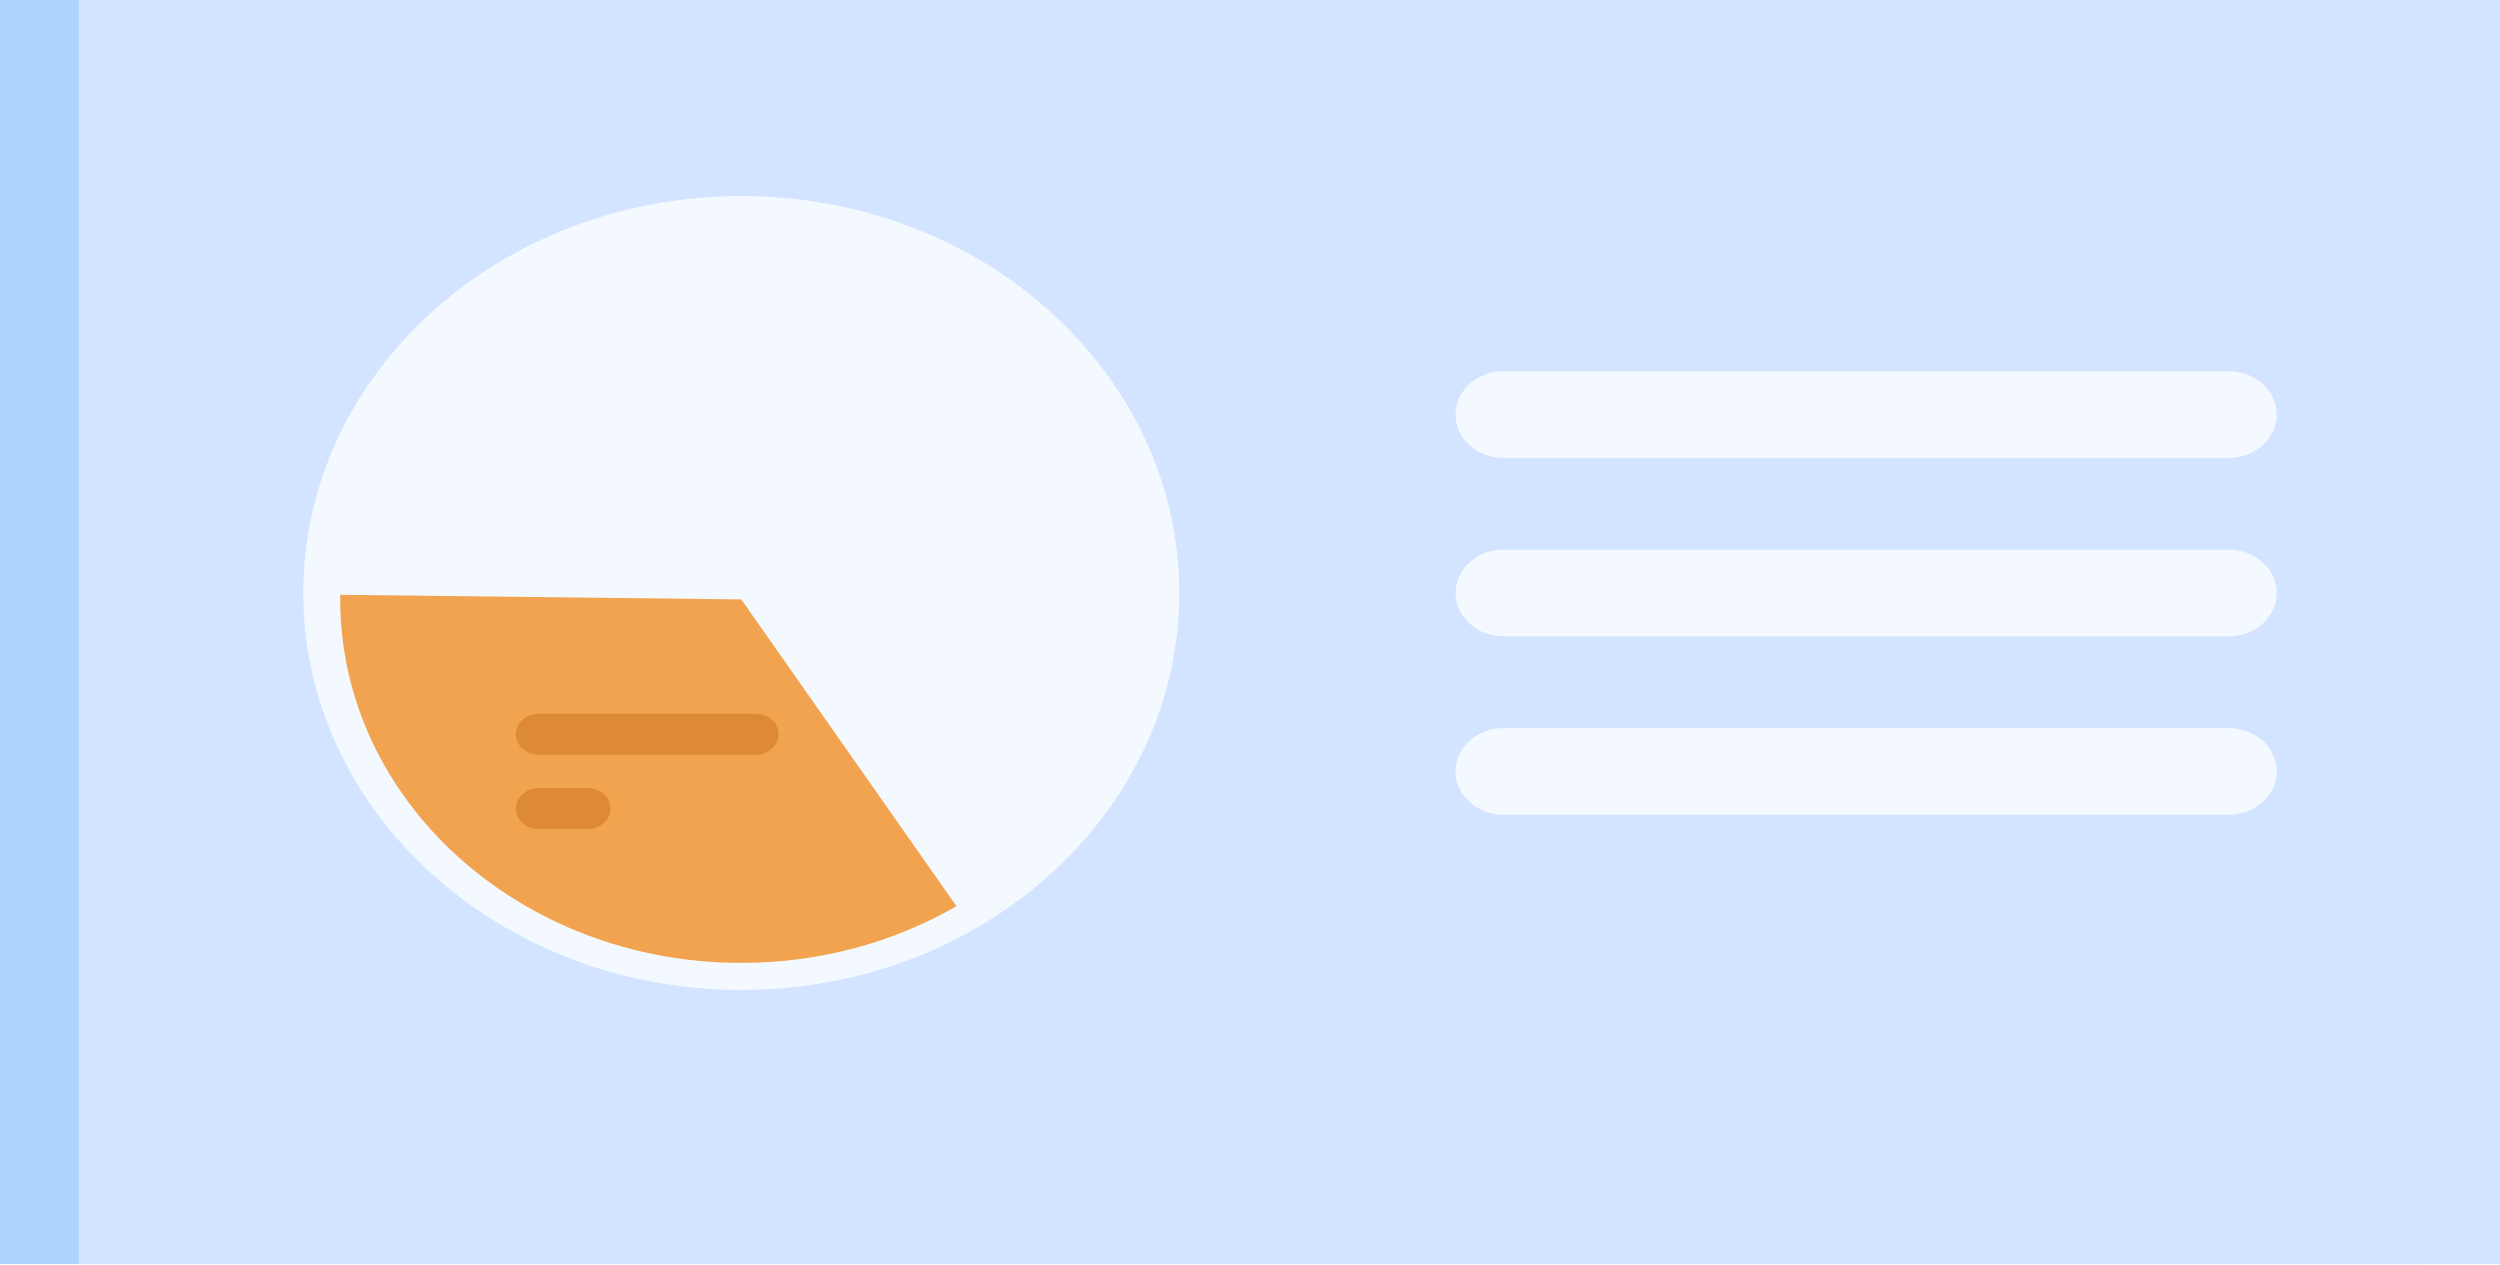
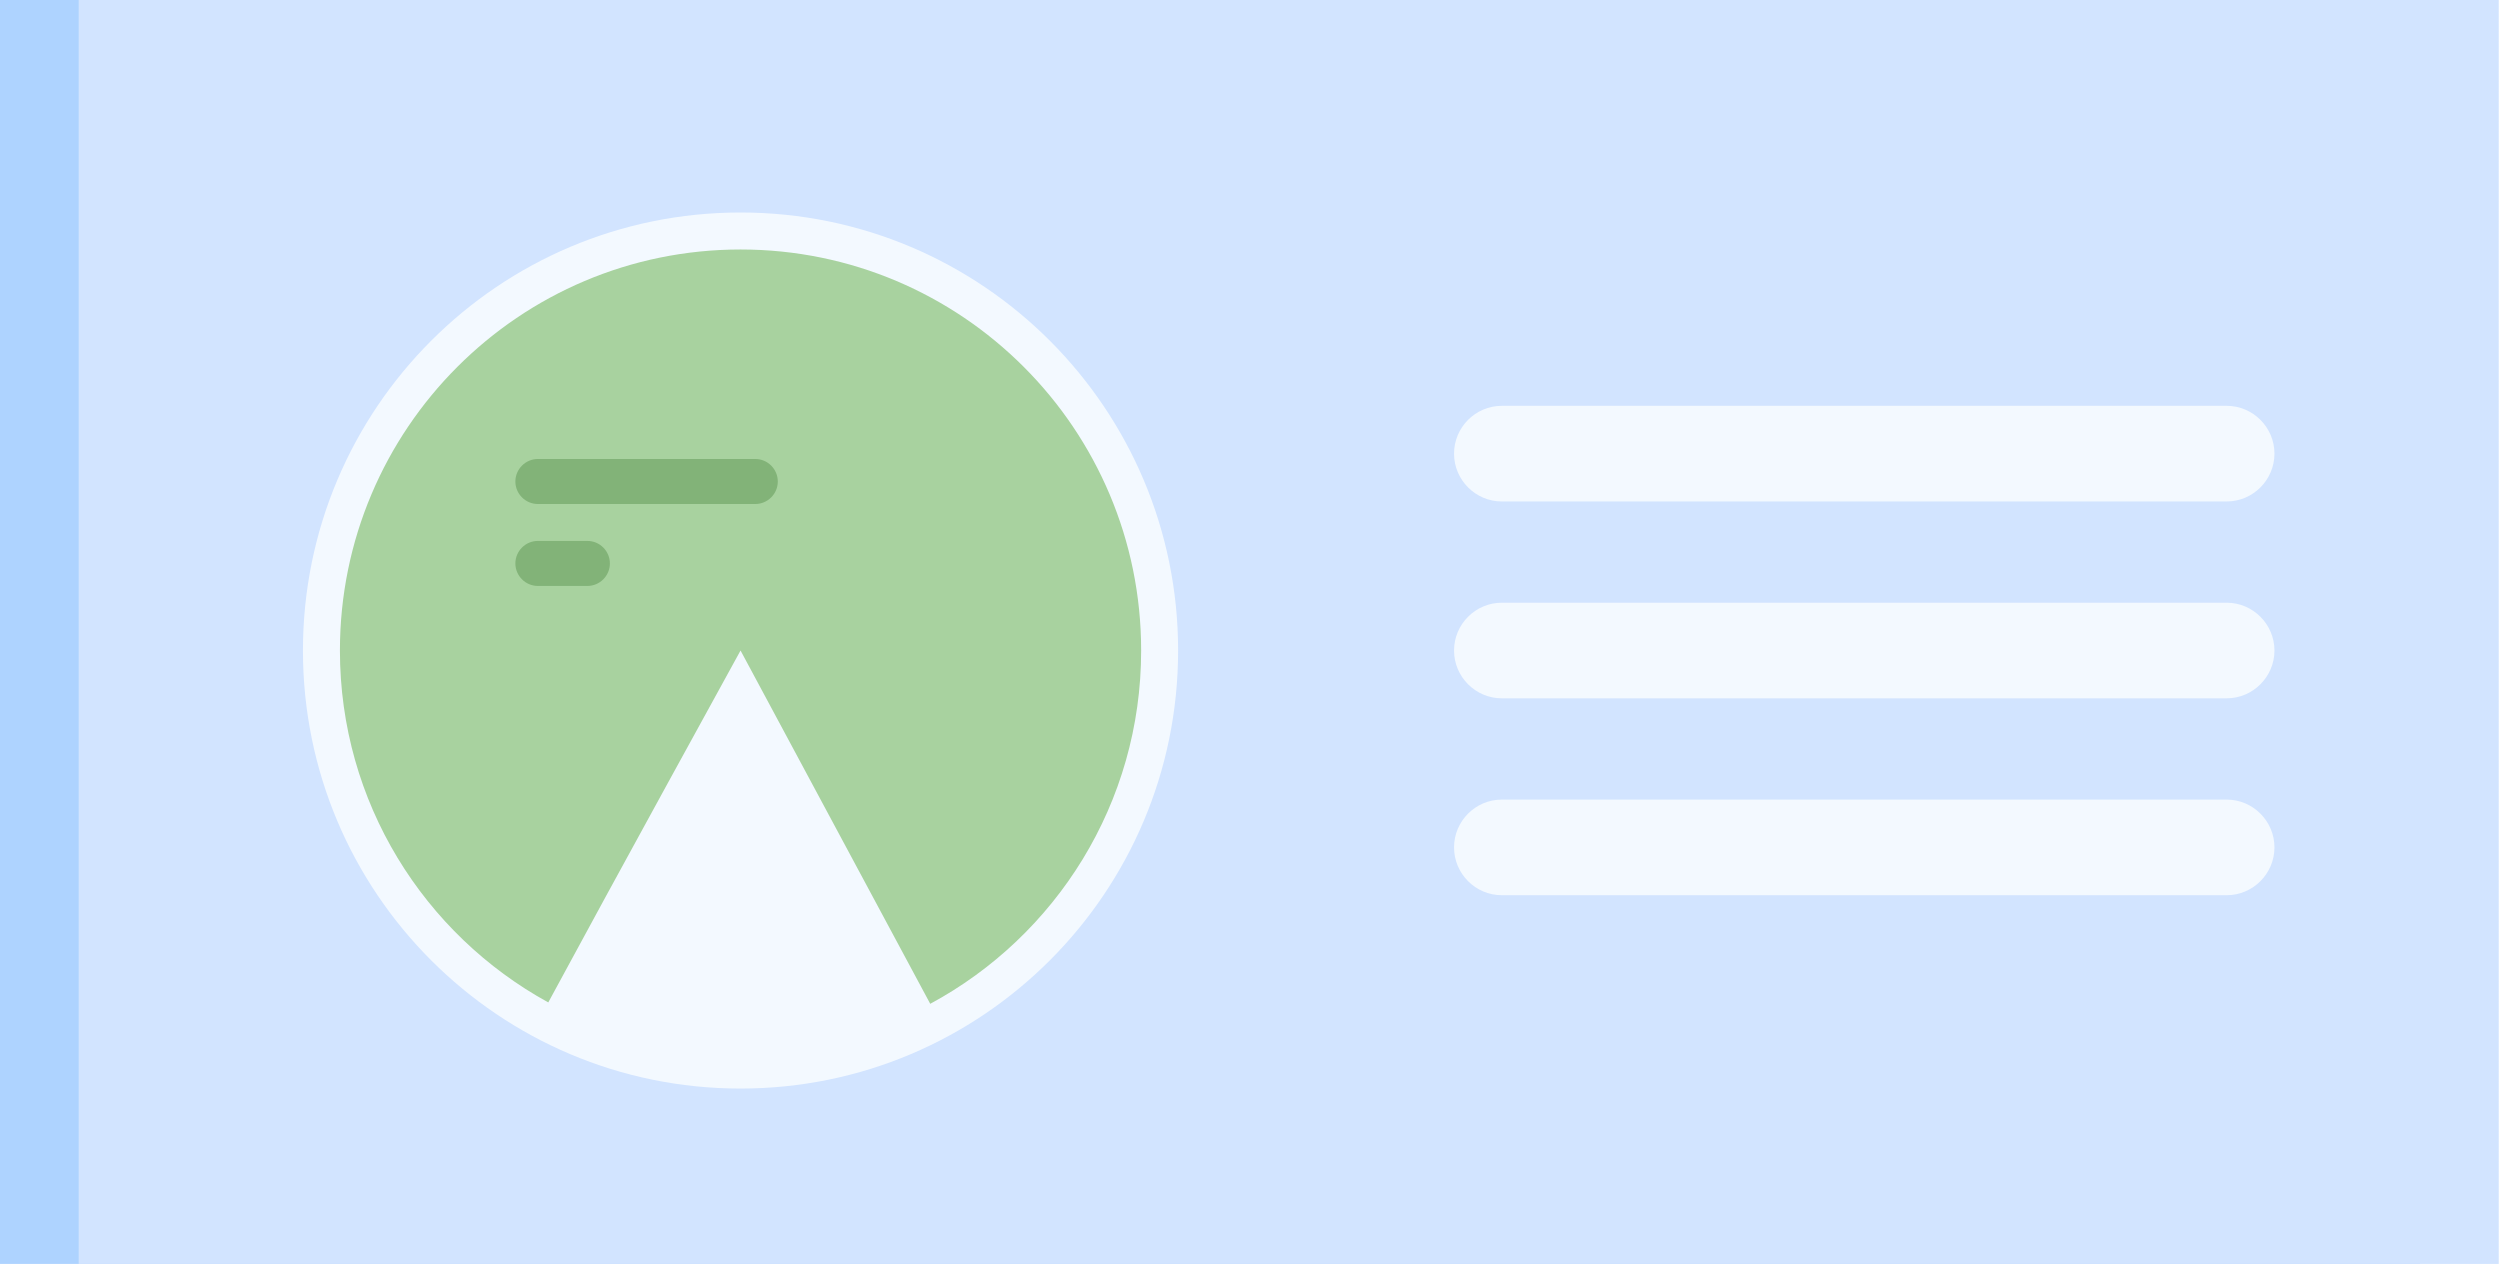
<svg xmlns="http://www.w3.org/2000/svg" width="500pt" height="253pt" viewBox="0 0 500 253" version="1.1">
  <g id="surface1">
-     <path style=" stroke:none;fill-rule:nonzero;fill:rgb(68.235%,82.745%,100%);fill-opacity:1;" d="M 0 0 L 0 252.809 L 484.496 252.809 L 484.496 0 L 0 0 " />
-     <path style=" stroke:none;fill-rule:nonzero;fill:rgb(82.353%,89.412%,100%);fill-opacity:1;" d="M 15.754 0 L 15.754 252.809 L 500.258 252.809 L 500.258 0 L 15.754 0 " />
-     <path style=" stroke:none;fill-rule:nonzero;fill:rgb(95.294%,97.647%,100%);fill-opacity:1;" d="M 60.652 118.598 C 60.652 74.75 99.875 39.207 148.254 39.207 C 196.637 39.207 235.859 74.75 235.859 118.598 C 235.859 162.445 196.637 197.992 148.254 197.992 C 99.875 197.992 60.652 162.445 60.652 118.598 " />
-     <path style=" stroke:none;fill-rule:nonzero;fill:rgb(95.294%,97.647%,100%);fill-opacity:1;" d="M 300.66 91.582 L 445.785 91.582 C 451.043 91.582 455.352 87.676 455.352 82.91 C 455.352 78.145 451.043 74.246 445.785 74.246 L 300.66 74.246 C 295.402 74.246 291.102 78.145 291.102 82.91 C 291.102 87.676 295.402 91.582 300.66 91.582 " />
-     <path style=" stroke:none;fill-rule:nonzero;fill:rgb(95.294%,97.647%,100%);fill-opacity:1;" d="M 445.785 109.93 L 300.66 109.93 C 295.402 109.93 291.102 113.832 291.102 118.598 C 291.102 123.363 295.402 127.262 300.66 127.262 L 445.785 127.262 C 451.043 127.262 455.352 123.363 455.352 118.598 C 455.352 113.832 451.043 109.93 445.785 109.93 " />
-     <path style=" stroke:none;fill-rule:nonzero;fill:rgb(95.294%,97.647%,100%);fill-opacity:1;" d="M 445.785 145.617 L 300.66 145.617 C 295.402 145.617 291.102 149.516 291.102 154.281 C 291.102 159.047 295.402 162.949 300.66 162.949 L 445.785 162.949 C 451.043 162.949 455.352 159.047 455.352 154.281 C 455.352 149.516 451.043 145.617 445.785 145.617 " />
-     <path style=" stroke:none;fill-rule:nonzero;fill:rgb(94.51%,63.922%,30.98%);fill-opacity:1;" d="M 148.258 119.883 L 68.055 118.961 C 68.047 119.27 68.047 119.582 68.047 119.883 C 68.047 160.031 103.961 192.578 148.258 192.578 C 164.094 192.578 178.855 188.414 191.293 181.23 L 148.258 119.883 " />
-     <path style=" stroke:none;fill-rule:nonzero;fill:rgb(86.667%,53.725%,21.176%);fill-opacity:1;" d="M 151.211 142.777 L 107.68 142.777 C 105.203 142.777 103.176 144.609 103.176 146.859 C 103.176 149.105 105.203 150.938 107.68 150.938 L 151.211 150.938 C 153.688 150.938 155.715 149.105 155.715 146.859 C 155.715 144.609 153.688 142.777 151.211 142.777 " />
-     <path style=" stroke:none;fill-rule:nonzero;fill:rgb(86.667%,53.725%,21.176%);fill-opacity:1;" d="M 117.594 157.625 L 107.68 157.625 C 105.203 157.625 103.176 159.465 103.176 161.707 C 103.176 163.953 105.203 165.793 107.68 165.793 L 117.594 165.793 C 120.07 165.793 122.098 163.953 122.098 161.707 C 122.098 159.465 120.07 157.625 117.594 157.625 " />
+     <path style=" stroke:none;fill-rule:nonzero;fill:rgb(68.235%,82.745%,100%);fill-opacity:1;" d="M 0 0 L 0 252.785 L 484.016 252.785 L 484.016 0 L 0 0 " />
+     <path style=" stroke:none;fill-rule:nonzero;fill:rgb(82.353%,89.412%,100%);fill-opacity:1;" d="M 15.738 0 L 15.738 252.785 L 499.75 252.785 L 499.75 0 L 15.738 0 " />
+     <path style=" stroke:none;fill-rule:nonzero;fill:rgb(95.294%,97.647%,100%);fill-opacity:1;" d="M 60.59 130.109 C 60.59 81.723 99.773 42.5 148.105 42.5 C 196.438 42.5 235.621 81.723 235.621 130.109 C 235.621 178.492 196.438 217.711 148.105 217.711 C 99.773 217.711 60.59 178.492 60.59 130.109 " />
+     <path style=" stroke:none;fill-rule:nonzero;fill:rgb(65.882%,82.353%,62.353%);fill-opacity:1;" d="M 148.109 49.898 C 103.859 49.898 67.984 85.809 67.984 130.105 C 67.984 160.453 84.82 186.863 109.656 200.484 C 122.492 176.684 148.109 130.105 148.109 130.105 L 186.047 200.762 C 211.164 187.219 228.23 160.66 228.23 130.105 C 228.23 85.809 192.359 49.898 148.109 49.898 " />
+     <path style=" stroke:none;fill-rule:nonzero;fill:rgb(95.294%,97.647%,100%);fill-opacity:1;" d="M 445.336 81.164 L 300.359 81.164 C 295.105 81.164 290.809 85.465 290.809 90.727 C 290.809 95.988 295.105 100.293 300.359 100.293 L 445.336 100.293 C 450.59 100.293 454.891 95.988 454.891 90.727 C 454.891 85.465 450.59 81.164 445.336 81.164 " />
+     <path style=" stroke:none;fill-rule:nonzero;fill:rgb(95.294%,97.647%,100%);fill-opacity:1;" d="M 445.336 120.543 L 300.359 120.543 C 295.105 120.543 290.809 124.848 290.809 130.105 C 290.809 135.363 295.105 139.664 300.359 139.664 L 445.336 139.664 C 450.59 139.664 454.891 135.363 454.891 130.105 C 454.891 124.848 450.59 120.543 445.336 120.543 " />
+     <path style=" stroke:none;fill-rule:nonzero;fill:rgb(95.294%,97.647%,100%);fill-opacity:1;" d="M 445.336 159.918 L 300.359 159.918 C 295.105 159.918 290.809 164.219 290.809 169.477 C 290.809 174.742 295.105 179.043 300.359 179.043 L 445.336 179.043 C 450.59 179.043 454.891 174.742 454.891 169.477 C 454.891 164.219 450.59 159.918 445.336 159.918 " />
+     <path style=" stroke:none;fill-rule:nonzero;fill:rgb(50.98%,70.196%,47.059%);fill-opacity:1;" d="M 151.059 91.797 L 107.574 91.797 C 105.102 91.797 103.074 93.824 103.074 96.301 C 103.074 98.777 105.102 100.801 107.574 100.801 L 151.059 100.801 C 153.535 100.801 155.559 98.777 155.559 96.301 C 155.559 93.824 153.535 91.797 151.059 91.797 " />
+     <path style=" stroke:none;fill-rule:nonzero;fill:rgb(50.98%,70.196%,47.059%);fill-opacity:1;" d="M 117.477 108.184 L 107.574 108.184 C 105.102 108.184 103.074 110.211 103.074 112.688 C 103.074 115.164 105.102 117.191 107.574 117.191 L 117.477 117.191 C 119.953 117.191 121.977 115.164 121.977 112.688 C 121.977 110.211 119.953 108.184 117.477 108.184 " />
  </g>
</svg>
